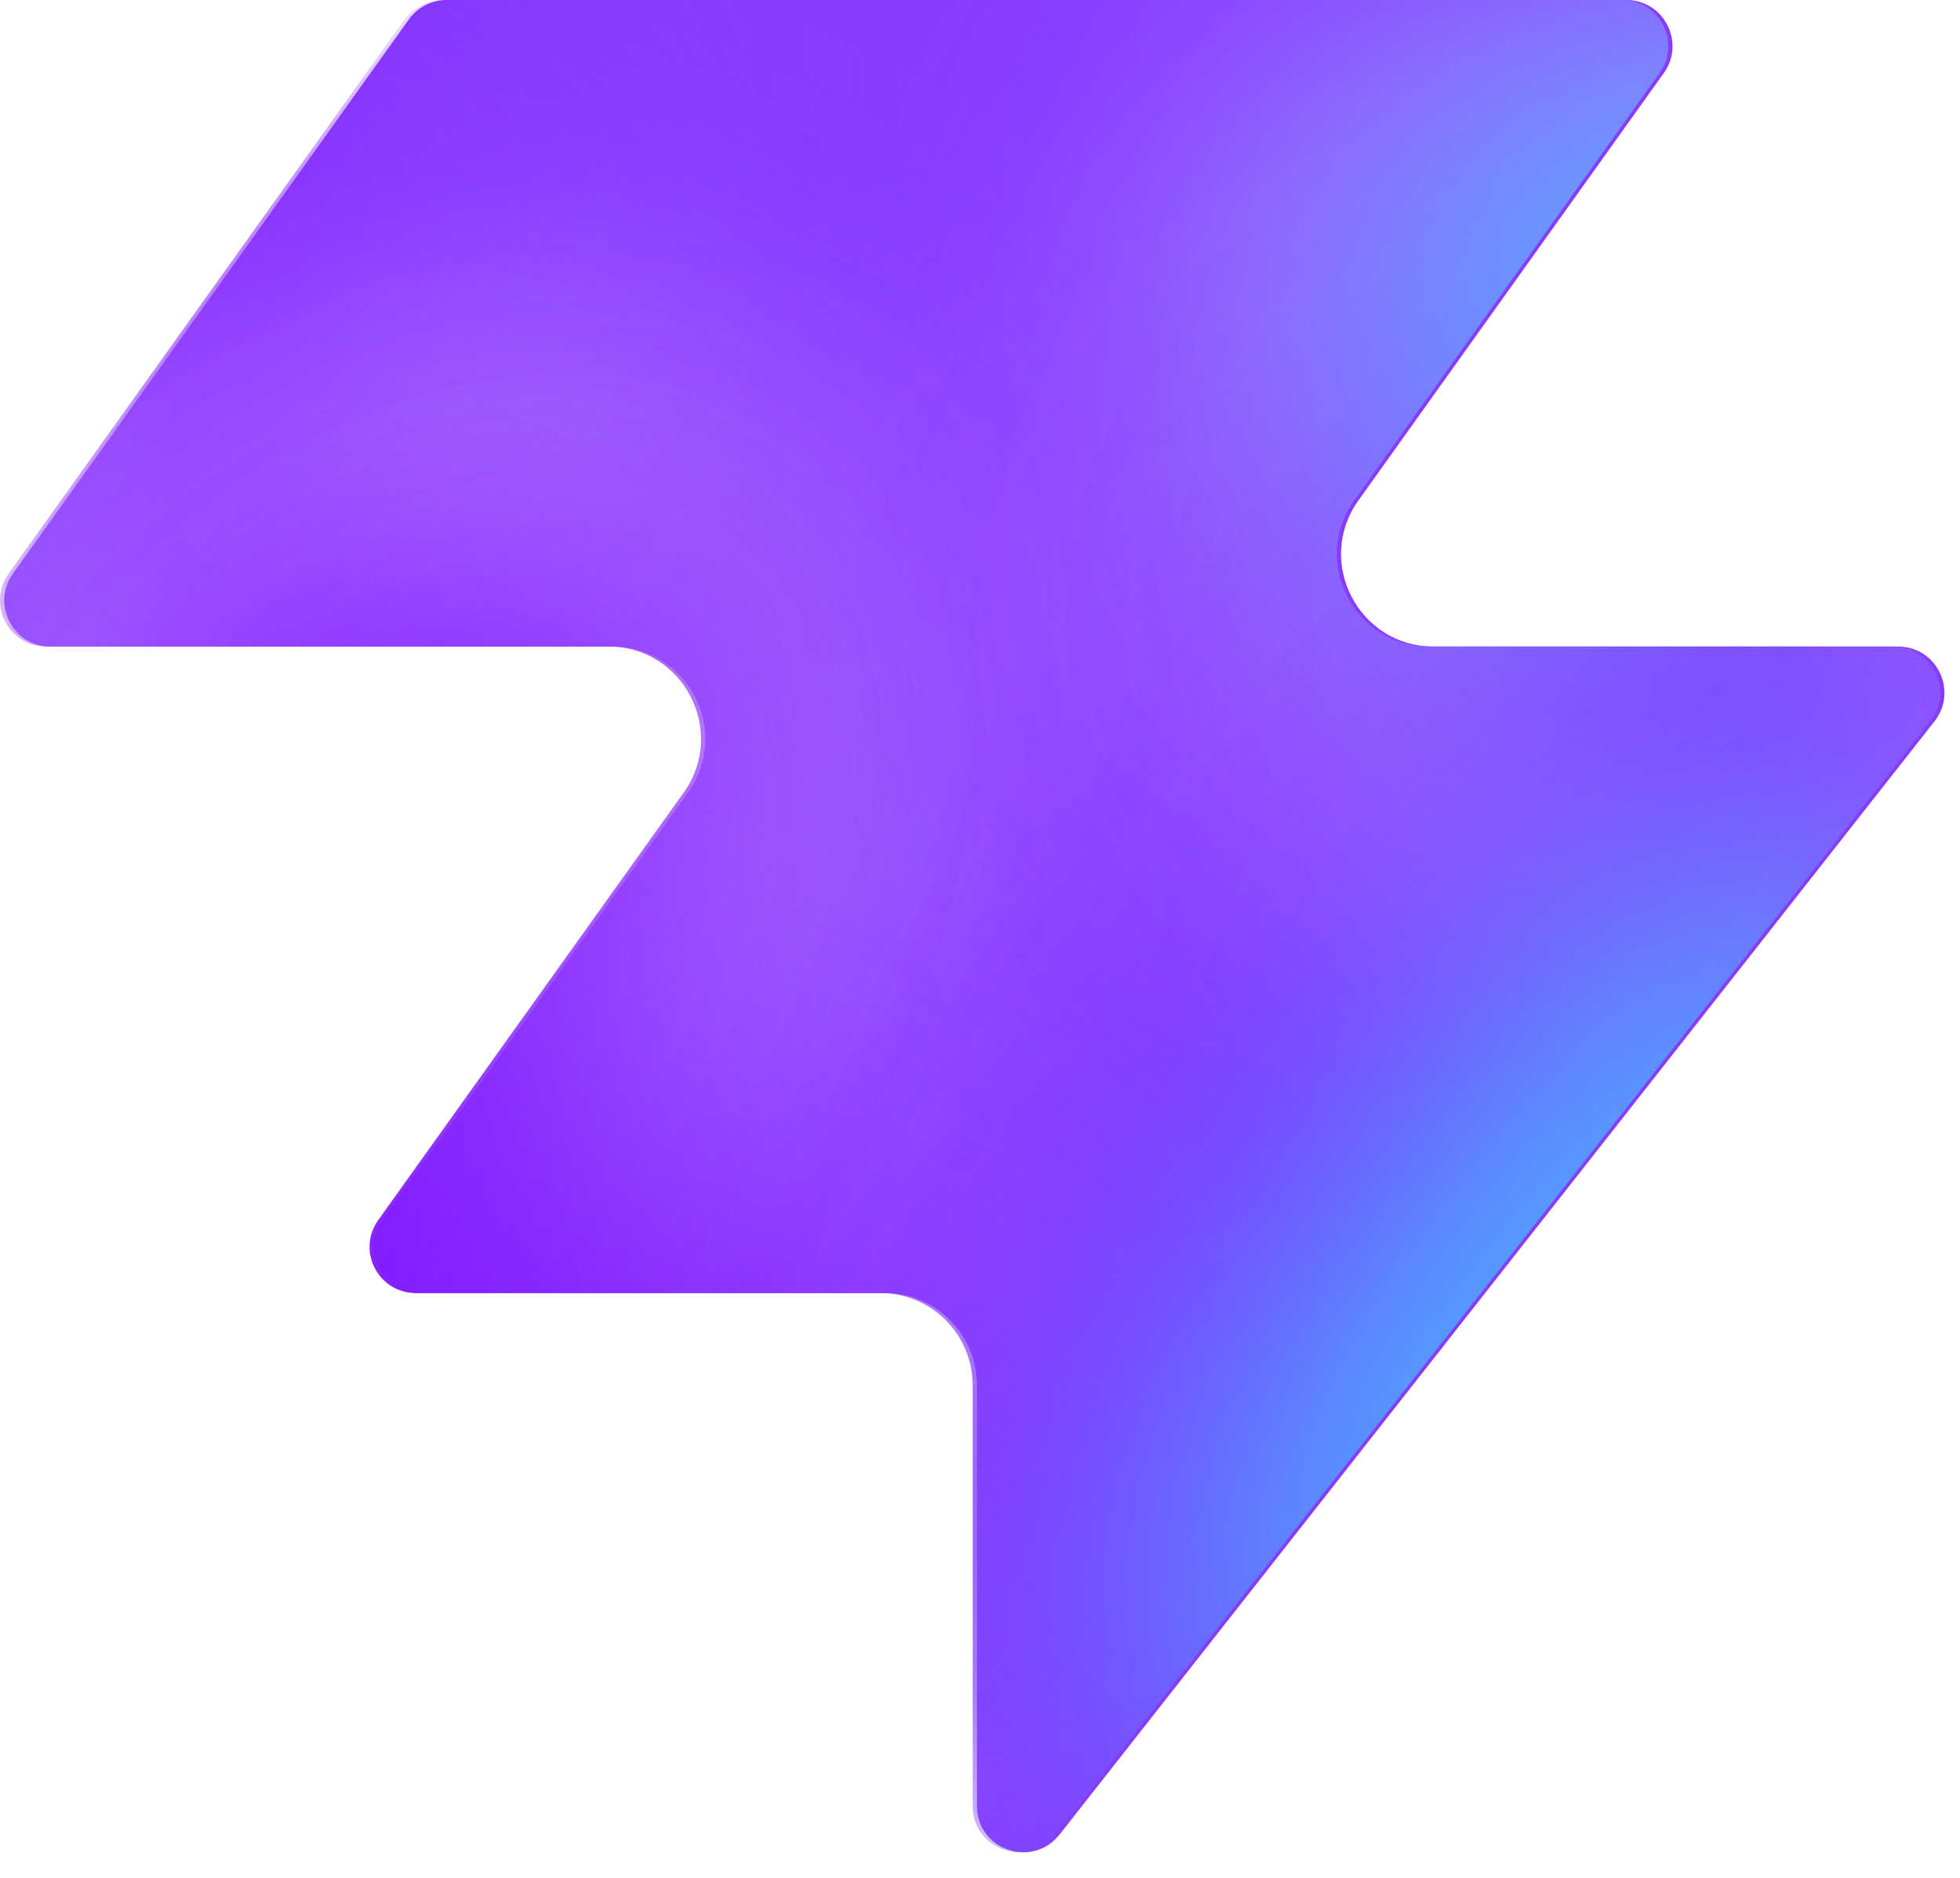
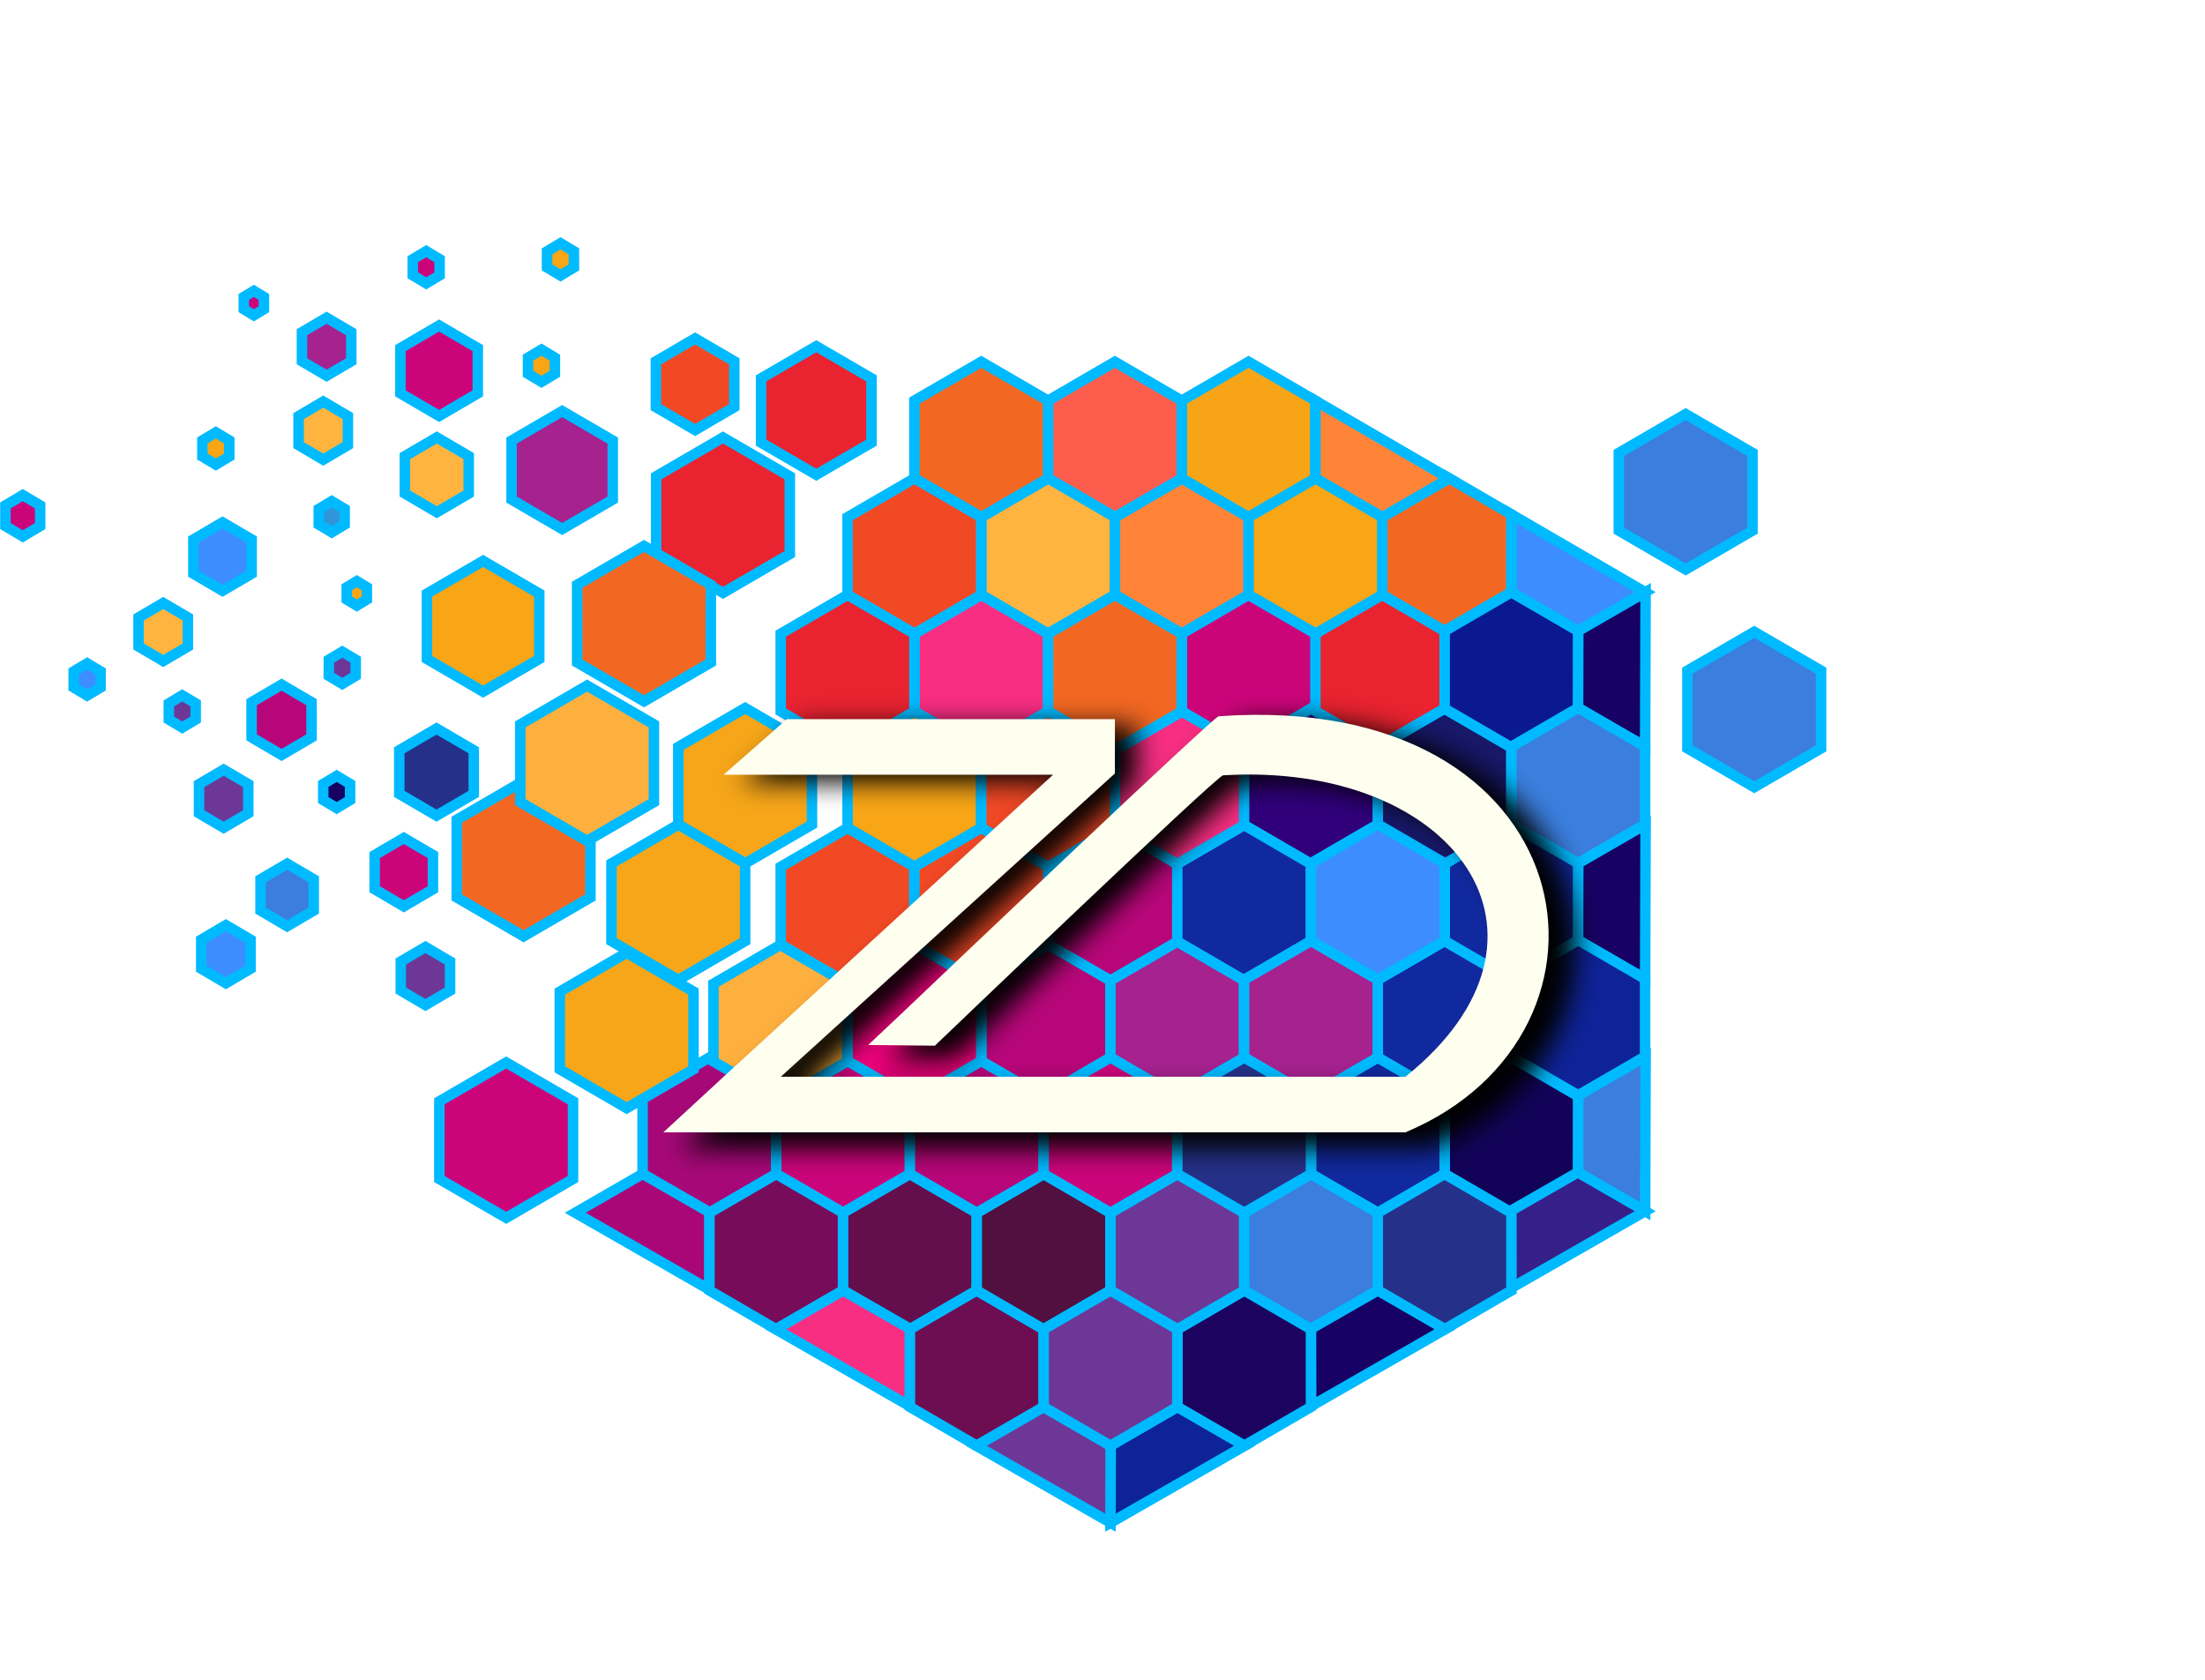
- <svg xmlns="http://www.w3.org/2000/svg" width="48" height="46" fill="none" viewBox="0 0 48 46">
-   <path fill="#863bff" d="M25.946 44.938c-.664.845-2.021.375-2.021-.698V33.937a2.26 2.26 0 0 0-2.262-2.262H10.287c-.92 0-1.456-1.04-.92-1.788l7.48-10.471c1.07-1.497 0-3.578-1.842-3.578H1.237c-.92 0-1.456-1.04-.92-1.788L10.013.474c.214-.297.556-.474.92-.474h28.894c.92 0 1.456 1.04.92 1.788l-7.48 10.471c-1.07 1.498 0 3.579 1.842 3.579h11.377c.943 0 1.473 1.088.89 1.83L25.947 44.94z" style="fill:#863bff;fill:color(display-p3 .525 .23 1);fill-opacity:1" />
-   <mask id="a" width="48" height="46" x="0" y="0" maskUnits="userSpaceOnUse" style="mask-type:alpha">
-     <path fill="#000" d="M25.842 44.938c-.664.844-2.021.375-2.021-.698V33.937a2.26 2.26 0 0 0-2.262-2.262H10.183c-.92 0-1.456-1.04-.92-1.788l7.48-10.471c1.07-1.498 0-3.579-1.842-3.579H1.133c-.92 0-1.456-1.04-.92-1.787L9.91.473c.214-.297.556-.474.92-.474h28.894c.92 0 1.456 1.04.92 1.788l-7.48 10.471c-1.07 1.498 0 3.578 1.842 3.578h11.377c.943 0 1.473 1.088.89 1.832L25.843 44.94z" style="fill:#000;fill-opacity:1" />
-   </mask>
-   <g mask="url(#a)">
-     <g filter="url(#b)">
-       <ellipse cx="5.508" cy="14.704" fill="#ede6ff" rx="5.508" ry="14.704" style="fill:#ede6ff;fill:color(display-p3 .927 .903 1);fill-opacity:1" transform="matrix(.00324 1 1 -.00324 -4.47 31.516)" />
-     </g>
-     <g filter="url(#c)">
-       <ellipse cx="10.399" cy="29.851" fill="#ede6ff" rx="10.399" ry="29.851" style="fill:#ede6ff;fill:color(display-p3 .927 .903 1);fill-opacity:1" transform="matrix(.00324 1 1 -.00324 -39.328 7.883)" />
-     </g>
-     <g filter="url(#d)">
-       <ellipse cx="5.508" cy="30.487" fill="#7e14ff" rx="5.508" ry="30.487" style="fill:#7e14ff;fill:color(display-p3 .492 .077 1);fill-opacity:1" transform="rotate(89.814 -25.913 -14.639)scale(1 -1)" />
-     </g>
-     <g filter="url(#e)">
-       <ellipse cx="5.508" cy="30.599" fill="#7e14ff" rx="5.508" ry="30.599" style="fill:#7e14ff;fill:color(display-p3 .492 .077 1);fill-opacity:1" transform="rotate(89.814 -32.644 -3.334)scale(1 -1)" />
-     </g>
-     <g filter="url(#f)">
-       <ellipse cx="5.508" cy="30.599" fill="#7e14ff" rx="5.508" ry="30.599" style="fill:#7e14ff;fill:color(display-p3 .492 .077 1);fill-opacity:1" transform="matrix(.00324 1 1 -.00324 -34.34 30.47)" />
-     </g>
-     <g filter="url(#g)">
-       <ellipse cx="14.072" cy="22.078" fill="#ede6ff" rx="14.072" ry="22.078" style="fill:#ede6ff;fill:color(display-p3 .927 .903 1);fill-opacity:1" transform="rotate(93.35 24.506 48.493)scale(-1 1)" />
-     </g>
-     <g filter="url(#h)">
-       <ellipse cx="3.47" cy="21.501" fill="#7e14ff" rx="3.47" ry="21.501" style="fill:#7e14ff;fill:color(display-p3 .492 .077 1);fill-opacity:1" transform="rotate(89.009 28.708 47.59)scale(-1 1)" />
-     </g>
-     <g filter="url(#i)">
-       <ellipse cx="3.47" cy="21.501" fill="#7e14ff" rx="3.47" ry="21.501" style="fill:#7e14ff;fill:color(display-p3 .492 .077 1);fill-opacity:1" transform="rotate(89.009 28.708 47.59)scale(-1 1)" />
-     </g>
-     <g filter="url(#j)">
-       <ellipse cx=".387" cy="8.972" fill="#7e14ff" rx="4.407" ry="29.108" style="fill:#7e14ff;fill:color(display-p3 .492 .077 1);fill-opacity:1" transform="rotate(39.51 .387 8.972)" />
-     </g>
-     <g filter="url(#k)">
-       <ellipse cx="47.523" cy="-6.092" fill="#7e14ff" rx="4.407" ry="29.108" style="fill:#7e14ff;fill:color(display-p3 .492 .077 1);fill-opacity:1" transform="rotate(37.892 47.523 -6.092)" />
-     </g>
-     <g filter="url(#l)">
-       <ellipse cx="41.412" cy="6.333" fill="#47bfff" rx="5.971" ry="9.665" style="fill:#47bfff;fill:color(display-p3 .28 .748 1);fill-opacity:1" transform="rotate(37.892 41.412 6.333)" />
-     </g>
-     <g filter="url(#m)">
-       <ellipse cx="-1.879" cy="38.332" fill="#7e14ff" rx="4.407" ry="29.108" style="fill:#7e14ff;fill:color(display-p3 .492 .077 1);fill-opacity:1" transform="rotate(37.892 -1.88 38.332)" />
-     </g>
-     <g filter="url(#n)">
-       <ellipse cx="-1.879" cy="38.332" fill="#7e14ff" rx="4.407" ry="29.108" style="fill:#7e14ff;fill:color(display-p3 .492 .077 1);fill-opacity:1" transform="rotate(37.892 -1.88 38.332)" />
-     </g>
-     <g filter="url(#o)">
-       <ellipse cx="35.651" cy="29.907" fill="#7e14ff" rx="4.407" ry="29.108" style="fill:#7e14ff;fill:color(display-p3 .492 .077 1);fill-opacity:1" transform="rotate(37.892 35.651 29.907)" />
-     </g>
-     <g filter="url(#p)">
-       <ellipse cx="38.418" cy="32.4" fill="#47bfff" rx="5.971" ry="15.297" style="fill:#47bfff;fill:color(display-p3 .28 .748 1);fill-opacity:1" transform="rotate(37.892 38.418 32.4)" />
-     </g>
-   </g>
+ <svg xmlns="http://www.w3.org/2000/svg" className="homepageLink__svg" height="4em" viewBox="0 0 210 160">
  <defs>
-     <filter id="b" width="60.045" height="41.654" x="-19.77" y="16.149" color-interpolation-filters="sRGB" filterUnits="userSpaceOnUse">
-       <feFlood flood-opacity="0" result="BackgroundImageFix" />
-       <feBlend in="SourceGraphic" in2="BackgroundImageFix" result="shape" />
-       <feGaussianBlur result="effect1_foregroundBlur_2002_17158" stdDeviation="7.659" />
-     </filter>
-     <filter id="c" width="90.34" height="51.437" x="-54.613" y="-7.533" color-interpolation-filters="sRGB" filterUnits="userSpaceOnUse">
-       <feFlood flood-opacity="0" result="BackgroundImageFix" />
-       <feBlend in="SourceGraphic" in2="BackgroundImageFix" result="shape" />
-       <feGaussianBlur result="effect1_foregroundBlur_2002_17158" stdDeviation="7.659" />
-     </filter>
-     <filter id="d" width="79.355" height="29.4" x="-49.64" y="2.03" color-interpolation-filters="sRGB" filterUnits="userSpaceOnUse">
-       <feFlood flood-opacity="0" result="BackgroundImageFix" />
-       <feBlend in="SourceGraphic" in2="BackgroundImageFix" result="shape" />
-       <feGaussianBlur result="effect1_foregroundBlur_2002_17158" stdDeviation="4.596" />
-     </filter>
-     <filter id="e" width="79.579" height="29.4" x="-45.045" y="20.029" color-interpolation-filters="sRGB" filterUnits="userSpaceOnUse">
-       <feFlood flood-opacity="0" result="BackgroundImageFix" />
-       <feBlend in="SourceGraphic" in2="BackgroundImageFix" result="shape" />
-       <feGaussianBlur result="effect1_foregroundBlur_2002_17158" stdDeviation="4.596" />
-     </filter>
-     <filter id="f" width="79.579" height="29.4" x="-43.513" y="21.178" color-interpolation-filters="sRGB" filterUnits="userSpaceOnUse">
-       <feFlood flood-opacity="0" result="BackgroundImageFix" />
-       <feBlend in="SourceGraphic" in2="BackgroundImageFix" result="shape" />
-       <feGaussianBlur result="effect1_foregroundBlur_2002_17158" stdDeviation="4.596" />
-     </filter>
-     <filter id="g" width="74.749" height="58.852" x="15.756" y="-17.901" color-interpolation-filters="sRGB" filterUnits="userSpaceOnUse">
-       <feFlood flood-opacity="0" result="BackgroundImageFix" />
-       <feBlend in="SourceGraphic" in2="BackgroundImageFix" result="shape" />
-       <feGaussianBlur result="effect1_foregroundBlur_2002_17158" stdDeviation="7.659" />
-     </filter>
-     <filter id="h" width="61.377" height="25.362" x="23.548" y="2.284" color-interpolation-filters="sRGB" filterUnits="userSpaceOnUse">
-       <feFlood flood-opacity="0" result="BackgroundImageFix" />
-       <feBlend in="SourceGraphic" in2="BackgroundImageFix" result="shape" />
-       <feGaussianBlur result="effect1_foregroundBlur_2002_17158" stdDeviation="4.596" />
-     </filter>
-     <filter id="i" width="61.377" height="25.362" x="23.548" y="2.284" color-interpolation-filters="sRGB" filterUnits="userSpaceOnUse">
-       <feFlood flood-opacity="0" result="BackgroundImageFix" />
-       <feBlend in="SourceGraphic" in2="BackgroundImageFix" result="shape" />
-       <feGaussianBlur result="effect1_foregroundBlur_2002_17158" stdDeviation="4.596" />
-     </filter>
-     <filter id="j" width="56.045" height="63.649" x="-27.636" y="-22.853" color-interpolation-filters="sRGB" filterUnits="userSpaceOnUse">
-       <feFlood flood-opacity="0" result="BackgroundImageFix" />
-       <feBlend in="SourceGraphic" in2="BackgroundImageFix" result="shape" />
-       <feGaussianBlur result="effect1_foregroundBlur_2002_17158" stdDeviation="4.596" />
-     </filter>
-     <filter id="k" width="54.814" height="64.646" x="20.116" y="-38.415" color-interpolation-filters="sRGB" filterUnits="userSpaceOnUse">
-       <feFlood flood-opacity="0" result="BackgroundImageFix" />
-       <feBlend in="SourceGraphic" in2="BackgroundImageFix" result="shape" />
-       <feGaussianBlur result="effect1_foregroundBlur_2002_17158" stdDeviation="4.596" />
-     </filter>
-     <filter id="l" width="33.541" height="35.313" x="24.641" y="-11.323" color-interpolation-filters="sRGB" filterUnits="userSpaceOnUse">
-       <feFlood flood-opacity="0" result="BackgroundImageFix" />
-       <feBlend in="SourceGraphic" in2="BackgroundImageFix" result="shape" />
-       <feGaussianBlur result="effect1_foregroundBlur_2002_17158" stdDeviation="4.596" />
-     </filter>
-     <filter id="m" width="54.814" height="64.646" x="-29.286" y="6.009" color-interpolation-filters="sRGB" filterUnits="userSpaceOnUse">
-       <feFlood flood-opacity="0" result="BackgroundImageFix" />
-       <feBlend in="SourceGraphic" in2="BackgroundImageFix" result="shape" />
-       <feGaussianBlur result="effect1_foregroundBlur_2002_17158" stdDeviation="4.596" />
-     </filter>
-     <filter id="n" width="54.814" height="64.646" x="-29.286" y="6.009" color-interpolation-filters="sRGB" filterUnits="userSpaceOnUse">
-       <feFlood flood-opacity="0" result="BackgroundImageFix" />
-       <feBlend in="SourceGraphic" in2="BackgroundImageFix" result="shape" />
-       <feGaussianBlur result="effect1_foregroundBlur_2002_17158" stdDeviation="4.596" />
-     </filter>
-     <filter id="o" width="54.814" height="64.646" x="8.244" y="-2.416" color-interpolation-filters="sRGB" filterUnits="userSpaceOnUse">
-       <feFlood flood-opacity="0" result="BackgroundImageFix" />
-       <feBlend in="SourceGraphic" in2="BackgroundImageFix" result="shape" />
-       <feGaussianBlur result="effect1_foregroundBlur_2002_17158" stdDeviation="4.596" />
-     </filter>
-     <filter id="p" width="39.409" height="43.623" x="18.713" y="10.588" color-interpolation-filters="sRGB" filterUnits="userSpaceOnUse">
-       <feFlood flood-opacity="0" result="BackgroundImageFix" />
-       <feBlend in="SourceGraphic" in2="BackgroundImageFix" result="shape" />
-       <feGaussianBlur result="effect1_foregroundBlur_2002_17158" stdDeviation="4.596" />
+     <filter id="filter25068" x="-.035" y="-.074" width="1.071" height="1.148" colorInterpolationFilters="sRGB">
+       <feGaussianBlur stdDeviation="1.261" />
    </filter>
  </defs>
+   <g transform="translate(0,-137)">
+     <path d="m143.95 252.52-6.366-3.7v-7.399l6.366-3.7 6.365 3.7v7.399z" fill="#120359" stroke="#00baff" strokeLinejoin="round" strokeOpacity=".2" strokeWidth=".1" />
+     <g fill="#11299f" stroke="#00baff" strokeLinejoin="round" strokeOpacity=".2" strokeWidth=".1">
+       <path d="m131.22 252.52-6.366-3.7v-7.399l6.366-3.7 6.366 3.7v7.399z" />
+       <path d="m137.58 241.42-6.366-3.7v-7.399l6.366-3.7 6.365 3.7v7.399z" />
+       <path d="m143.95 230.32-6.366-3.7v-7.399l6.366-3.7 6.365 3.7v7.399z" />
+     </g>
+     <g stroke="#00baff" strokeLinejoin="round" strokeOpacity=".2" strokeWidth=".1">
+       <path d="m131.22 208.2-6.366-3.7v-7.399l6.366-3.7 6.366 3.7v7.399z" fill="#e92330" />
+       <path d="m137.58 197.1-6.366-3.7v-7.399l6.366-3.7 6.366 3.7v7.399z" fill="#f26721" />
+       <path d="m137.58 219.29-6.366-3.7v-7.399l6.366-3.7 6.366 3.7v7.399z" fill="#171869" />
+       <path d="m143.95 208.2-6.365-3.7v-7.399l6.365-3.7 6.366 3.7v7.399z" fill="#0a198f" />
+       <path d="m112.55 197.36-6.365-3.7v-7.399l6.365-3.7 6.365 3.7v7.399z" fill="#ff8438" />
+       <path d="m118.91 186.26-6.365-3.7v-7.399l6.365-3.7 6.366 3.7v7.399z" fill="#f7a516" />
+       <path d="m138.01 182.57-6.366 3.7-6.365-3.7v-7.399z" fill="#ff8438" />
+       <path d="m156.68 193.4-6.366 3.7-6.366-3.7v-7.399z" fill="#3d8dff" />
+       <path d="m156.68 208.12-6.387-3.663 0.021-7.362 6.408-3.7z" fill="#180164" />
+       <path d="m125.28 197.36-6.366-3.7v-7.399l6.366-3.7 6.366 3.7v7.399z" fill="#f8a516" />
+       <path d="m150.31 219.22-6.366-3.7v-7.399l6.366-3.7 6.366 3.7v7.399z" fill="#3b7edd" />
+       <path d="m156.68 230.25-6.387-3.663 0.021-7.362 6.408-3.7z" fill="#180164" />
+       <path d="m150.31 241.34-6.366-3.7v-7.399l6.366-3.7 6.366 3.7v7.399z" fill="#0e2398" />
+       <path d="m156.68 252.37-6.387-3.663 0.021-7.362 6.408-3.7z" fill="#3b7edd" />
+       <path d="m143.91 259.69-0.021-7.362 6.387-3.663 6.408 3.7z" fill="#371f8a" />
+       <path d="m137.58 263.62-6.366-3.7v-7.399l6.366-3.7 6.365 3.7v7.399z" fill="#253189" />
+       <path d="m124.85 263.62-6.366-3.7v-7.399l6.366-3.7 6.366 3.7v7.399z" fill="#3b7edd" />
+       <path d="m124.85 270.94-0.021-7.362 6.387-3.663 6.408 3.7z" fill="#180164" />
+       <path d="m118.49 274.71-6.366-3.7v-7.399l6.366-3.7 6.366 3.7v7.399z" fill="#1d0360" />
+       <path d="m112.12 263.62-6.366-3.7v-7.399l6.366-3.7 6.366 3.7v7.399z" fill="#6d3797" />
+       <path d="m105.76 282.04-0.021-7.362 6.387-3.663 6.408 3.7z" fill="#0e2398" />
+       <path d="m67.563 252.52 6.366-3.7v-7.399l-6.366-3.7-6.366 3.7v7.399z" fill="#a70878" />
+       <path d="m80.294 252.52 6.366-3.7v-7.399l-6.366-3.7-6.365 3.7v7.399z" fill="#cb047a" />
+       <path d="m74.314 241.8 6.366-3.7v-7.399l-6.366-3.7-6.366 3.7v7.399z" fill="#feb03e" />
+       <path d="m67.563 259.84 0.021-7.362-6.387-3.663-6.408 3.7z" fill="#a90778" />
+       <path d="m73.928 263.62 6.366-3.7v-7.399l-6.366-3.7-6.365 3.7v7.399z" fill="#770c5a" />
+       <path d="m86.659 263.62 6.366-3.7v-7.399l-6.366-3.7-6.366 3.7v7.399z" fill="#640e4d" />
+       <path d="m86.659 270.94 0.021-7.362-6.387-3.663-6.408 3.7z" fill="#f82e83" />
+       <path d="m93.025 274.71 6.366-3.7v-7.399l-6.366-3.7-6.366 3.7v7.399z" fill="#6d0d52" />
+       <path d="m99.39 263.62 6.365-3.7 1e-5 -7.399-6.365-3.7-6.366 3.7v7.399z" fill="#51103f" />
+       <path d="m105.76 282.04 0.021-7.362-6.387-3.663-6.408 3.7z" fill="#6d3797" />
+       <path d="m105.76 274.71-6.365-3.7v-7.399l6.365-3.7 6.366 3.7v7.399z" fill="#6d3797" />
+       <path d="m106.18 186.26-6.365-3.7v-7.399l6.365-3.7 6.366 3.7v7.399z" fill="#fc5c4c" />
+       <path d="m99.816 197.36-6.365-3.7v-7.399l6.365-3.7 6.365 3.7v7.399z" fill="#ffb43f" />
+       <path d="m93.45 208.46-6.366-3.7v-7.399l6.366-3.7 6.365 3.7v7.399z" fill="#f82e83" />
+       <path d="m87.085 219.56-6.366-3.7v-7.399l6.366-3.7 6.365 3.7v7.399z" fill="#f8a516" />
+       <path d="m80.719 230.66-6.366-3.7v-7.399l6.366-3.7 6.366 3.7v7.399z" fill="#f24925" />
+       <path d="m93.45 186.26-6.366-3.7v-7.399l6.366-3.7 6.365 3.7v7.399z" fill="#f26722" />
+       <path d="m87.085 197.36-6.366-3.7v-7.399l6.366-3.7 6.365 3.7v7.399z" fill="#f24925" />
+       <path d="m80.719 208.46-6.366-3.7v-7.399l6.366-3.7 6.366 3.7v7.399z" fill="#e92330" />
+     </g>
+     <g fill="#f7a619" stroke="#00baff" strokeLinejoin="round" strokeOpacity=".2" strokeWidth=".1">
+       <path d="m70.966 219.24-6.366-3.7v-7.399l6.366-3.7 6.366 3.7v7.399z" />
+       <path d="m64.601 230.34-6.366-3.7v-7.399l6.366-3.7 6.365 3.7v7.399z" />
+       <path d="m59.681 242.55-6.366-3.7v-7.399l6.366-3.7 6.366 3.7v7.399z" />
+     </g>
+     <g stroke="#00baff" strokeLinejoin="round" strokeOpacity=".2" strokeWidth=".1">
+       <path d="m48.208 253-6.365-3.7v-7.399l6.365-3.7 6.366 3.7v7.399z" fill="#cb047a" />
+       <path d="m68.856 193.47-6.366-3.7v-7.399l6.366-3.7 6.365 3.7v7.399z" fill="#e92330" />
+       <path d="m61.333 203.8-6.366-3.7v-7.399l6.366-3.7 6.366 3.7v7.399z" fill="#f26722" />
+       <path d="m49.866 226.18-6.366-3.7v-7.399l6.366-3.7 6.366 3.7v7.399z" fill="#f26722" />
+       <path d="m55.913 217.1-6.366-3.7v-7.399l6.366-3.7 6.366 3.7v7.399z" fill="#feb03e" />
+       <path d="m66.2 177.96-3.733-2.181-1e-6 -4.362 3.733-2.181 3.733 2.181v4.362z" fill="#f24925" />
+       <path d="m77.742 182.22-5.257-3.06v-6.12l5.257-3.06 5.257 3.06v6.12z" fill="#e92330" />
+       <path d="m53.539 187.39-4.82-2.808-2e-6 -5.616 4.82-2.808 4.82 2.808v5.616z" fill="#a5228f" />
+       <path d="m46.009 202.88-5.349-3.114v-6.227l5.349-3.114 5.349 3.114v6.227z" fill="#f8a516" />
+       <path d="m41.571 214.69-3.548-2.075v-4.149l3.548-2.075 3.548 2.075v4.149z" fill="#253189" />
+       <path d="m40.516 232.73-2.348-1.382v-2.764l2.348-1.382 2.348 1.382v2.764z" fill="#6d3797" />
+       <path d="m21.513 230.65-2.348-1.382v-2.764l2.348-1.382 2.348 1.382v2.764z" fill="#3d8dff" />
+       <path d="m21.3 215.84-2.348-1.382-1e-6 -2.764 2.348-1.382 2.348 1.382v2.764z" fill="#6d3797" />
+       <path d="m21.193 193.27-2.775-1.628-1e-6 -3.256 2.775-1.628 2.775 1.628v3.256z" fill="#3d8dff" />
+       <path d="m41.819 176.62-3.686-2.154v-4.307l3.686-2.154 3.686 2.154v4.307z" fill="#cb047a" />
+       <path d="m31.105 172.79-2.348-1.382v-2.764l2.348-1.382 2.348 1.382v2.764z" fill="#a5228f" />
+       <path d="m30.785 180.78-2.348-1.382v-2.764l2.348-1.382 2.348 1.382v2.764z" fill="#ffb43f" />
+       <path d="m41.601 185.79-3.04-1.781v-3.562l3.04-1.781 3.04 1.781v3.562z" fill="#ffb43f" />
+       <path d="m26.816 208.91-2.855-1.675v-3.349l2.855-1.675 2.855 1.675v3.349z" fill="#b70679" />
+       <path d="m27.346 225.22-2.532-1.488-1e-6 -2.977 2.532-1.488 2.532 1.488v2.977z" fill="#3b7edd" />
+       <path d="m38.458 223.33-2.775-1.628-3e-6 -3.256 2.775-1.628 2.775 1.628v3.256z" fill="#cb047a" />
+       <path d="m15.545 199.96-2.348-1.382-1e-6 -2.764 2.348-1.382 2.348 1.382v2.764z" fill="#ffb43f" />
+       <path d="m8.298 203.25-1.28-0.767v-1.533l1.28-0.767 1.28 0.767v1.533z" fill="#3d8dff" />
+       <path d="m17.357 206.3-1.28-0.767-2e-6 -1.533 1.28-0.767 1.28 0.767v1.533z" fill="#6d3797" />
+       <path d="m32.597 202.14-1.28-0.767v-1.533l1.28-0.767 1.28 0.767v1.533z" fill="#6d3797" />
+       <path d="m32.064 213.97-1.28-0.767v-1.533l1.28-0.767 1.28 0.767v1.533z" fill="#180164" />
+       <path d="m33.981 194.68-0.958-0.581v-1.162l0.958-0.581 0.958 0.581v1.162z" fill="#f8a516" />
+       <path d="m31.591 187.7-1.234-0.74v-1.479l1.234-0.74 1.234 0.74v1.479z" fill="#3196d9" />
+       <path d="m24.177 167.03-0.958-0.581v-1.162l0.958-0.581 0.958 0.581v1.162z" fill="#cb047a" />
+     </g>
+     <g fill="#f8a516" stroke="#00baff" strokeLinejoin="round" strokeOpacity=".2" strokeWidth=".1">
+       <path d="m20.554 181.25-1.28-0.767v-1.533l1.28-0.767 1.28 0.767v1.533z" />
+       <path d="m51.567 173.37-1.28-0.767v-1.533l1.28-0.767 1.28 0.767v1.533z" />
+       <path d="m53.379 163.24-1.28-0.767v-1.533l1.28-0.767 1.28 0.767v1.533z" />
+     </g>
+     <g stroke="#00baff" strokeLinejoin="round" strokeOpacity=".2" strokeWidth=".1">
+       <path d="m40.59 163.99-1.28-0.767v-1.533l1.28-0.767 1.28 0.767v1.533z" fill="#cb047a" />
+       <path d="m2.17 188.09-1.655-0.983v-1.965l1.655-0.983 1.655 0.983v1.965z" fill="#cb047a" />
+       <path d="m93.025 252.52 6.366-3.7v-7.399l-6.366-3.7-6.366 3.7v7.399z" fill="#b70679" />
+       <path d="m118.91 208.46-6.365-3.7v-7.399l6.365-3.7 6.366 3.7v7.399z" fill="#cb047a" />
+       <path d="m112.55 219.56-6.365-3.7v-7.399l6.365-3.7 6.365 3.7v7.399z" fill="#f82e83" />
+       <path d="m106.18 230.66-6.365-3.7v-7.399l6.365-3.7 6.366 3.7v7.399z" fill="#b70679" />
+       <path d="m99.816 241.76-6.365-3.7v-7.399l6.365-3.7 6.365 3.7v7.399z" fill="#b70679" />
+       <path d="m160.54 191.24 6.365-3.7 1e-5 -7.399-6.366-3.7-6.366 3.7v7.399z" fill="#3b7edd" />
+       <path d="m106.18 208.46-6.365-3.7v-7.399l6.365-3.7 6.366 3.7v7.399z" fill="#f26722" />
+       <path d="m99.816 219.56-6.365-3.7v-7.399l6.365-3.7 6.365 3.7v7.399z" fill="#f24925" />
+       <path d="m93.45 230.66-6.366-3.7v-7.399l6.366-3.7 6.365 3.7v7.399z" fill="#f24925" />
+       <path d="m87.085 241.76-6.366-3.7v-7.399l6.366-3.7 6.365 3.7v7.399z" fill="#ef017c" />
+       <path d="m167.07 211.98 6.366-3.7v-7.399l-6.366-3.7-6.366 3.7v7.399z" fill="#3b7edd" />
+       <path d="m124.85 219.29-6.365-3.7v-7.399l6.365-3.7 6.365 3.7v7.399z" fill="#30007a" />
+       <path d="m118.49 230.39-6.366-3.7v-7.399l6.366-3.7 6.365 3.7v7.399z" fill="#11299f" />
+       <path d="m112.12 241.49-6.366-3.7v-7.399l6.366-3.7 6.366 3.7v7.399z" fill="#a5228f" />
+       <path d="m105.76 252.52-6.365-3.7v-7.399l6.365-3.7 6.366 3.7v7.399z" fill="#cb047a" />
+       <path d="m131.22 230.32-6.366-3.7v-7.399l6.366-3.7 6.366 3.7v7.399z" fill="#3d8dff" />
+       <path d="m124.85 241.42-6.366-3.7v-7.399l6.366-3.7 6.366 3.7v7.399z" fill="#a5228f" />
+       <path d="m118.49 252.52-6.366-3.7v-7.399l6.366-3.7 6.366 3.7v7.399z" fill="#253189" />
+     </g>
+     <path d="m70.572 241.01h65.705c16.871-13.711 4.785-30.797-17.57-29.433-0.615 0.037-27.774 26.398-27.774 26.398l-6.428-0.067s2.903-2.765 3.266-3.115c4.151-4.005 30.028-28.948 30.506-28.983 35.488-2.575 40.952 30.877 18 40.626h-71.511zm6.096-34.919h31.612v5.307l-32.304 29.71-5.404-0.097 31.754-29.492h-31.754z" fillOpacity=".524" filter="url(#filter25068)" />
+     <path d="m68.916 239.56h64.934c16.673-13.375 4.729-30.041-17.364-28.711-0.608 0.036-27.448 25.751-27.448 25.751l-6.352-0.065s2.869-2.697 3.227-3.038c4.103-3.906 29.675-28.238 30.148-28.272 35.072-2.511 40.472 30.12 17.789 39.63h-70.673zm6.024-34.063h31.241v5.177l-31.925 28.981-5.34-0.095 31.381-28.769h-31.381z" fill="#fffff0" />
+   </g>
</svg>
